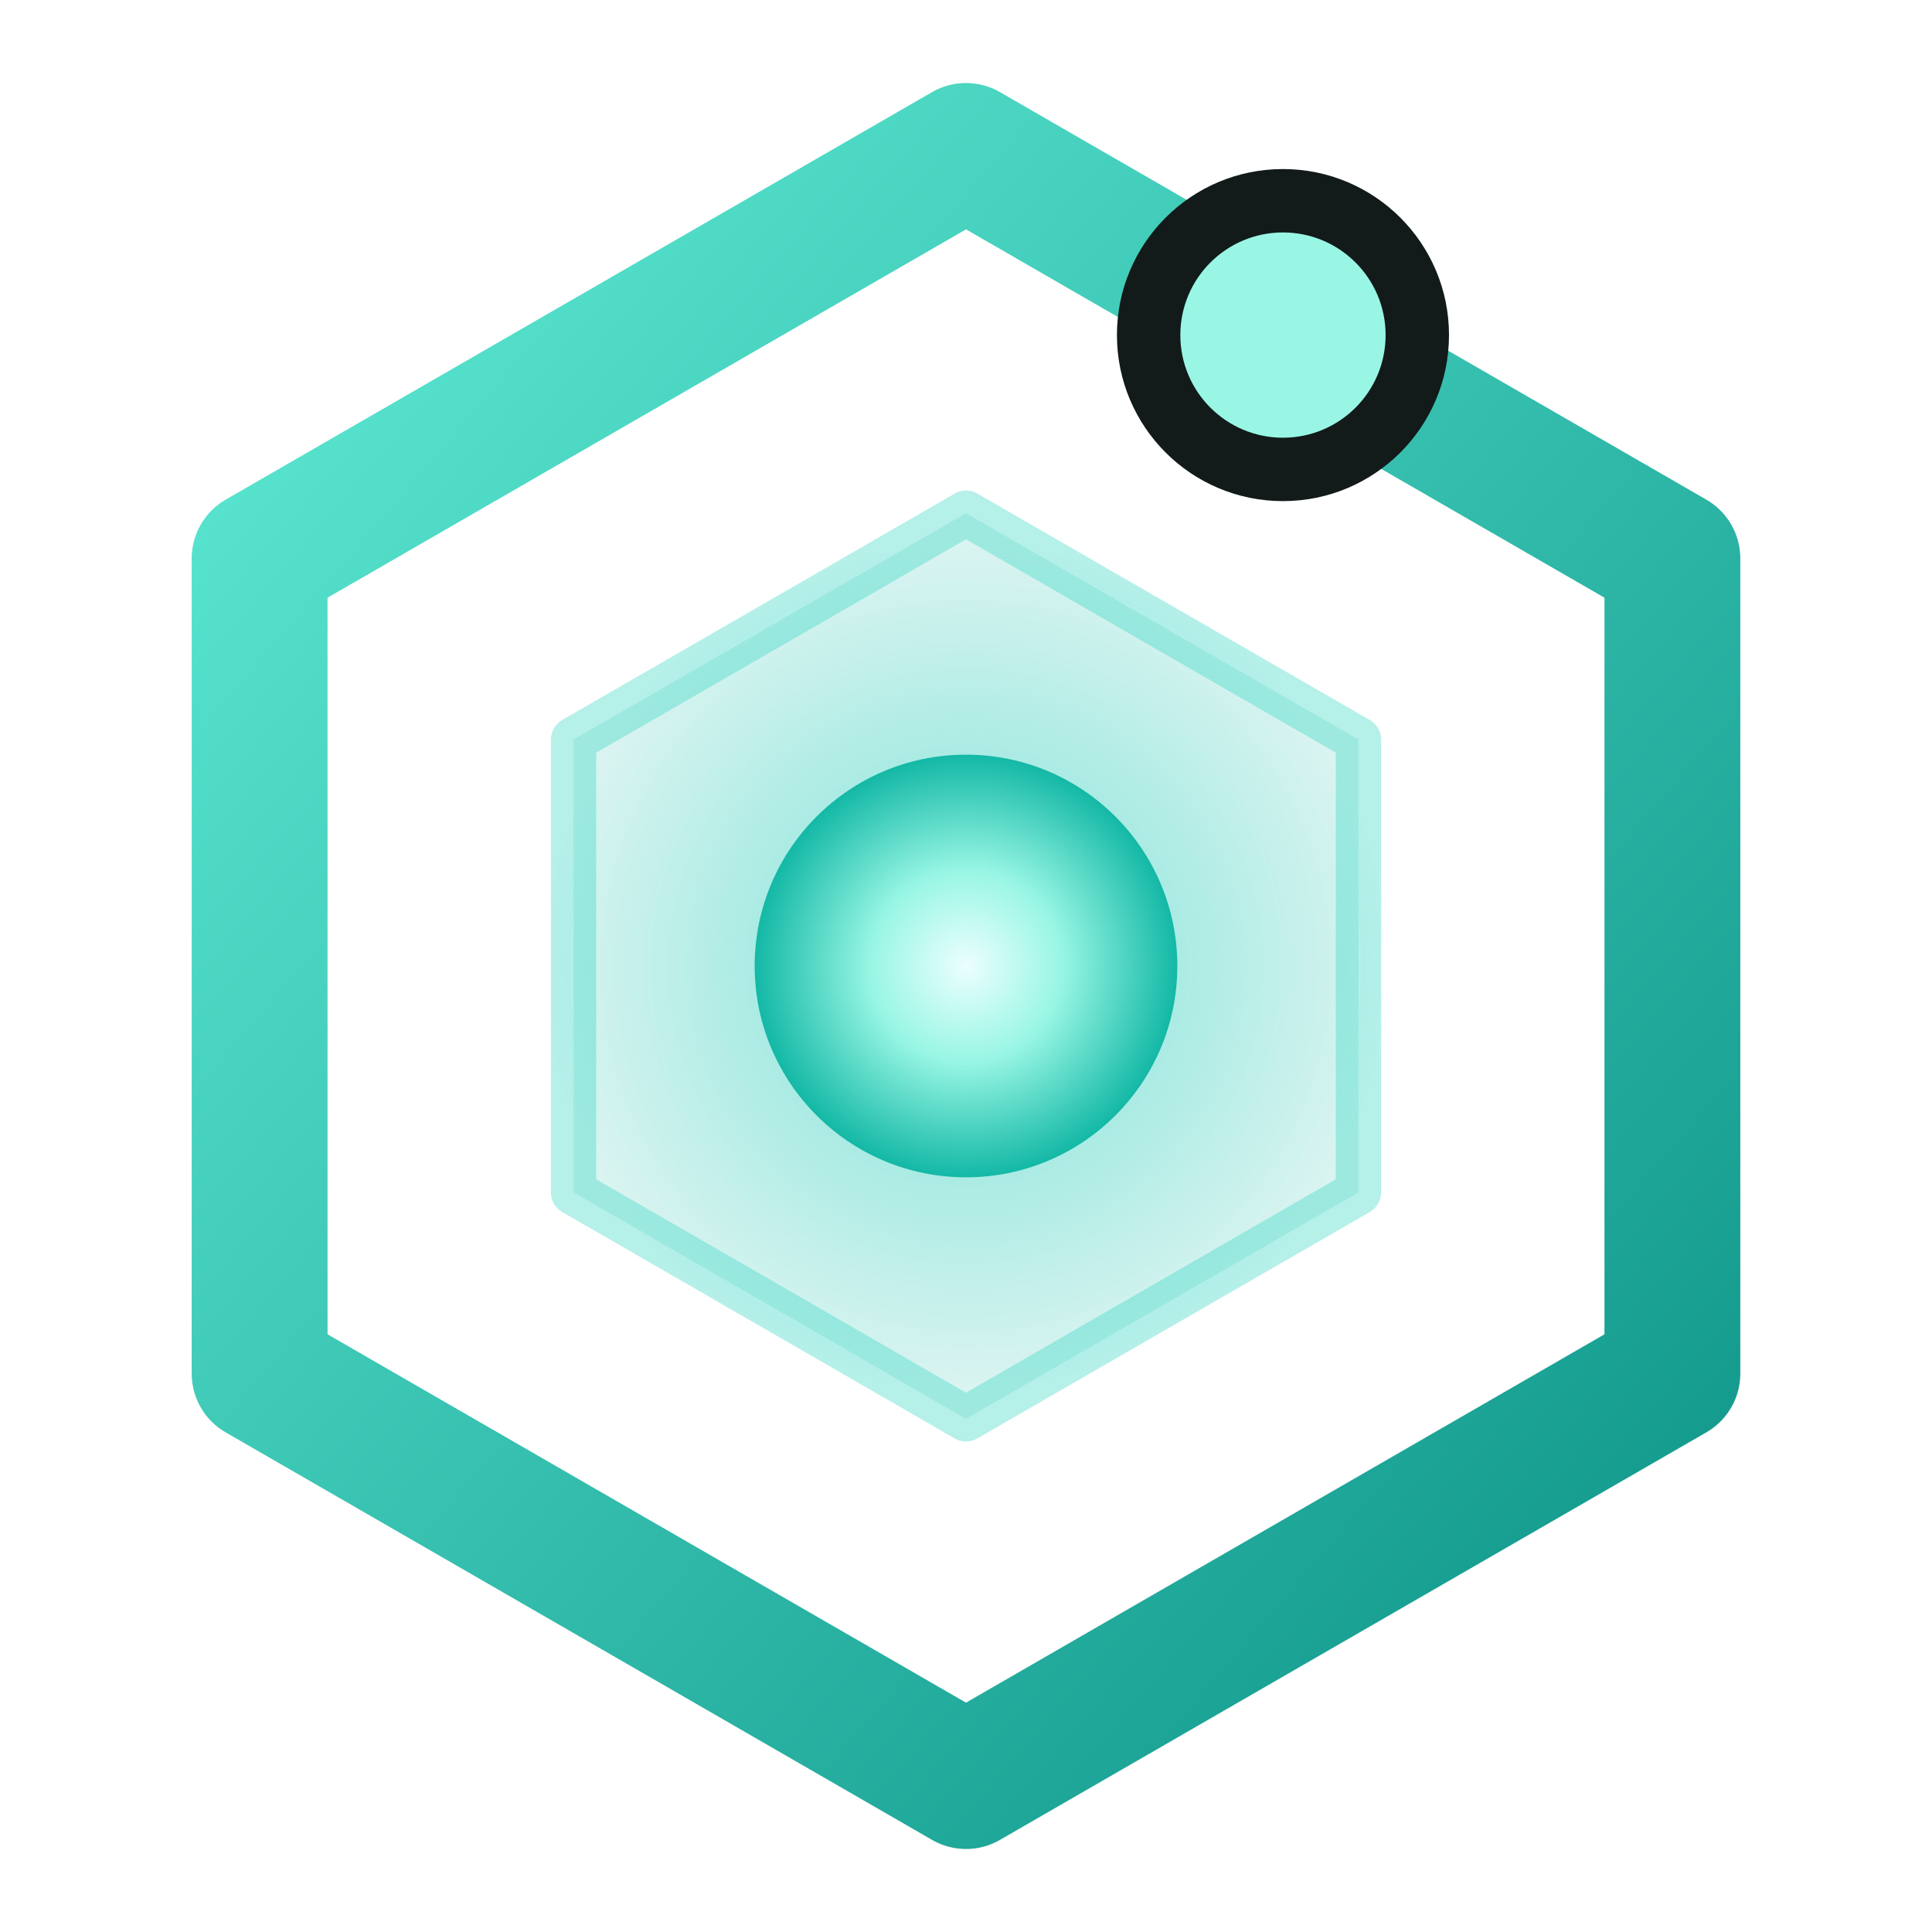
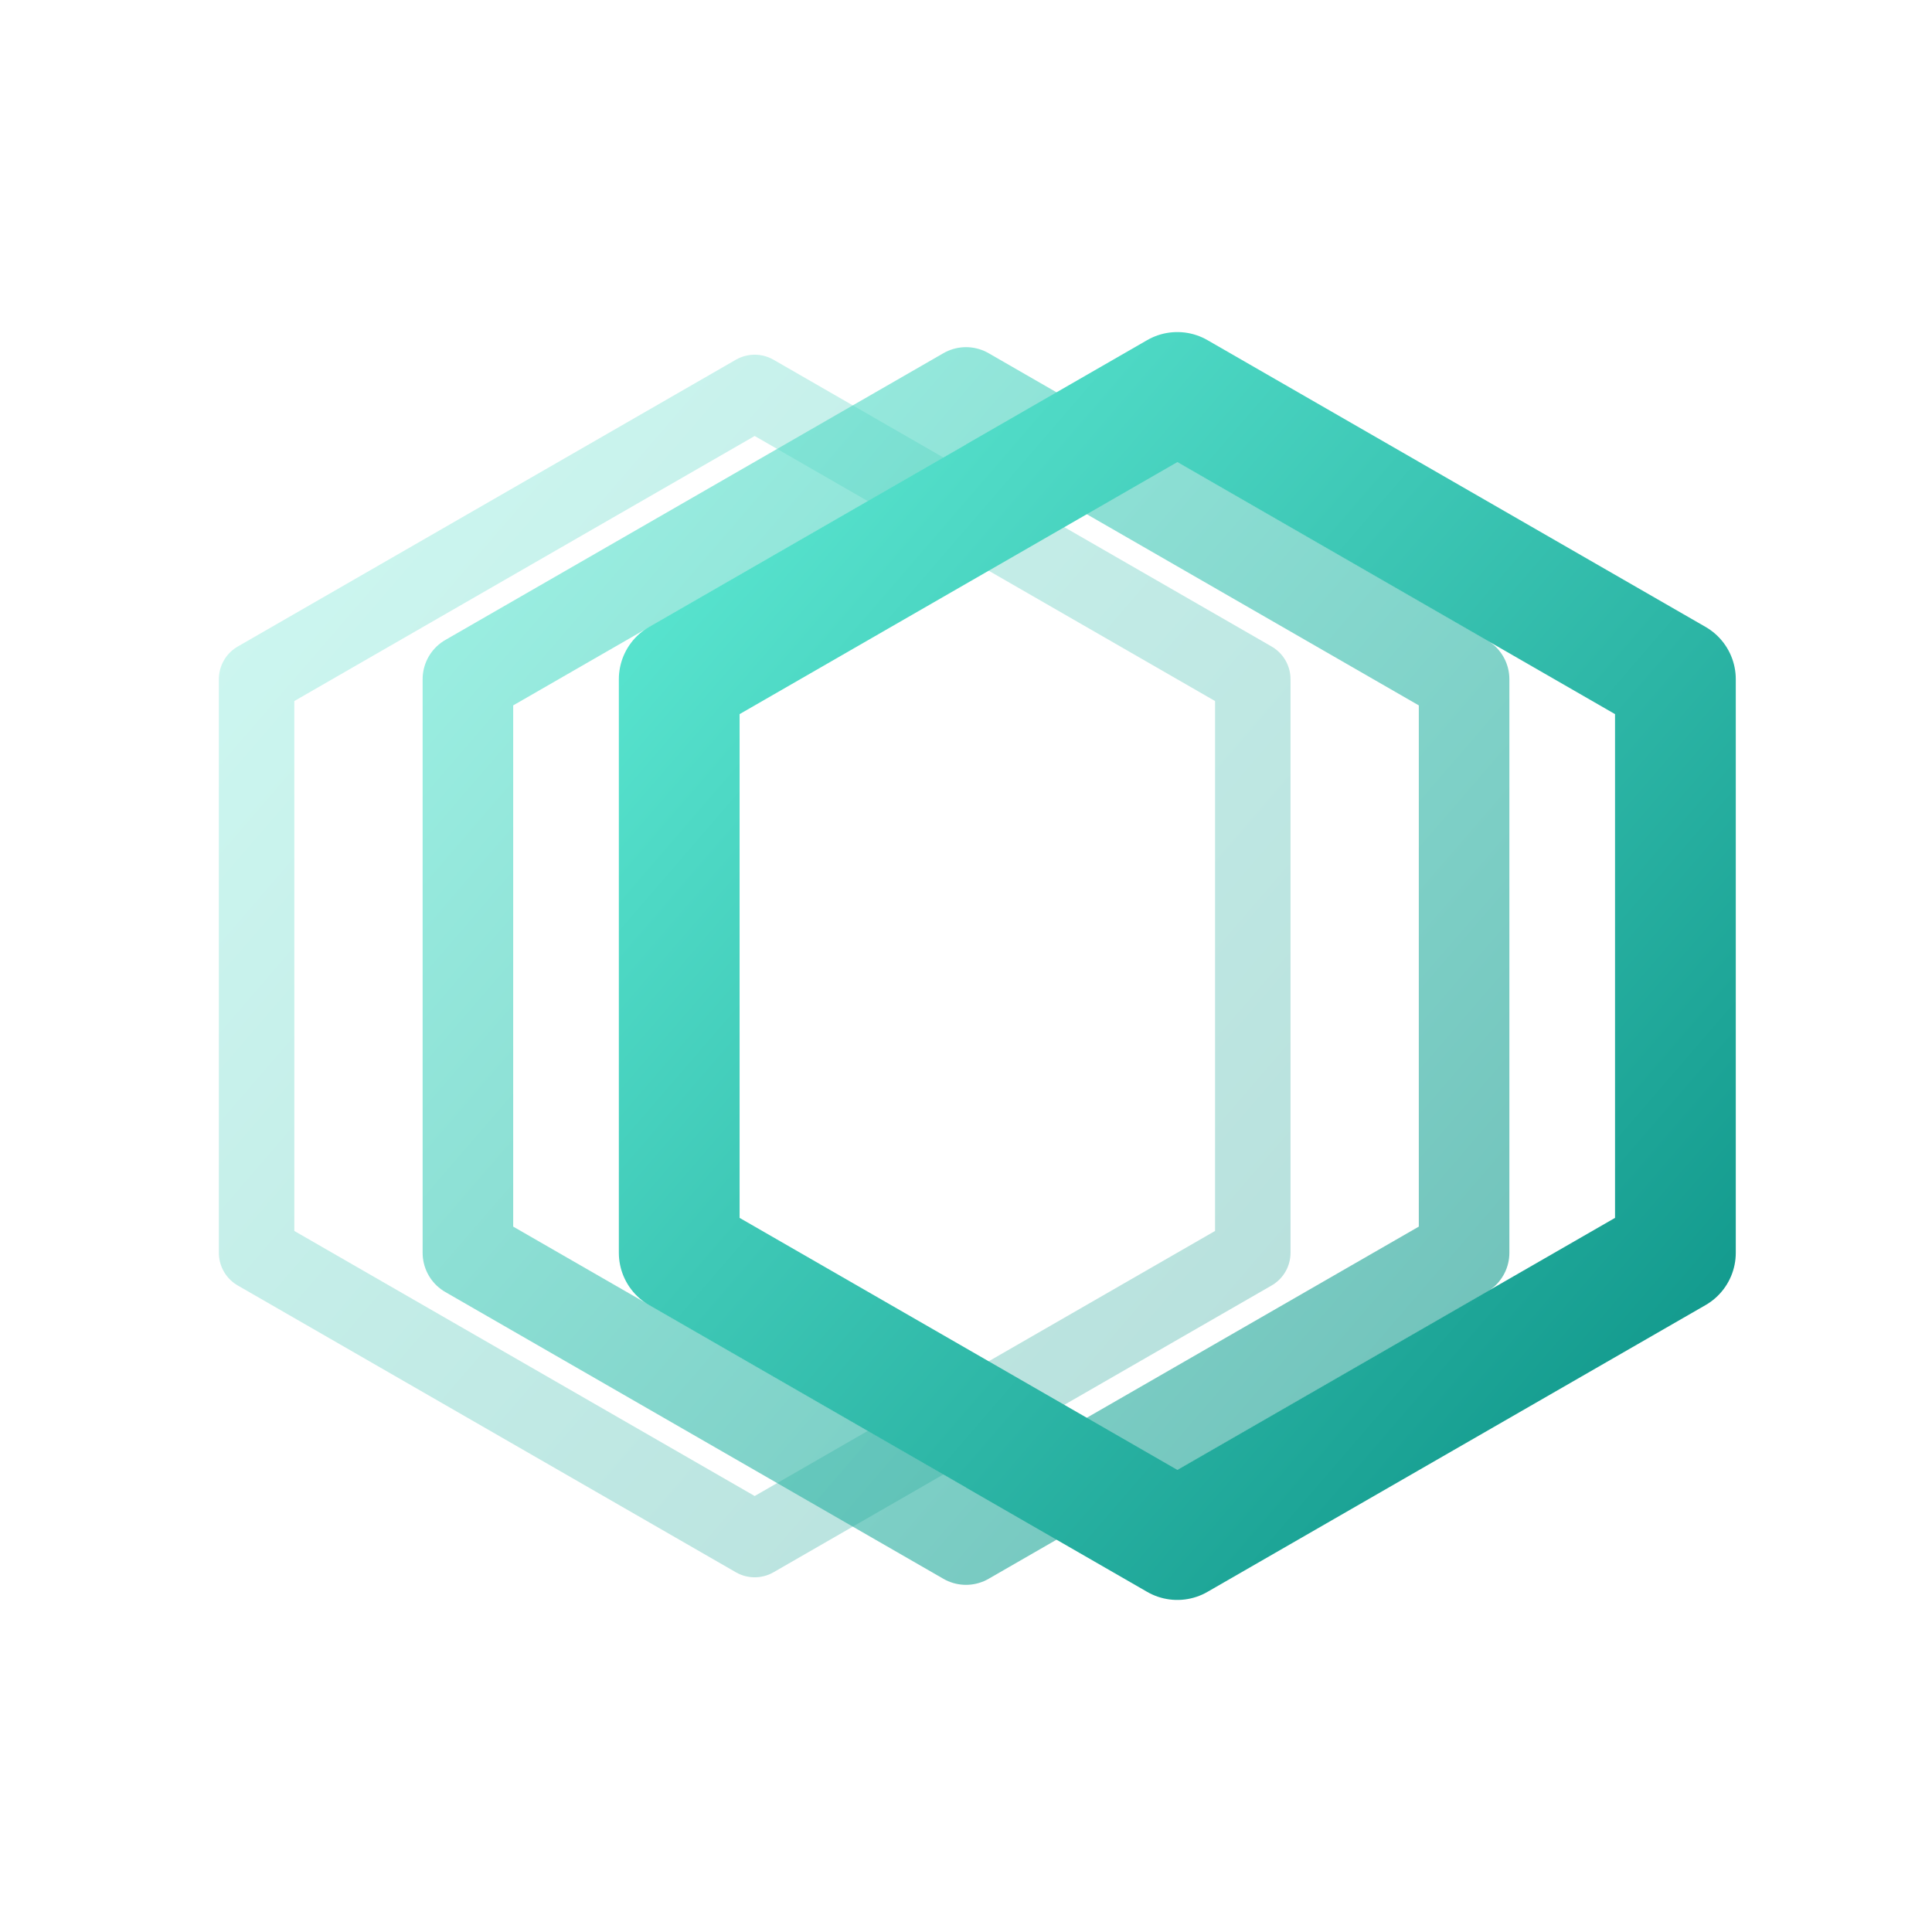
<svg xmlns="http://www.w3.org/2000/svg" viewBox="0 0 64 64" width="64" height="64">
  <defs>
-     <linearGradient id="shell" x1="0" y1="0" x2="1" y2="1">
+     <linearGradient id="g" x1="0" y1="0" x2="1" y2="1">
      <stop offset="0" stop-color="#5eead4" />
      <stop offset="1" stop-color="#0d9488" />
    </linearGradient>
-     <radialGradient id="core">
-       <stop offset="0" stop-color="#ecfeff" />
-       <stop offset=".45" stop-color="#99f6e4" />
-       <stop offset="1" stop-color="#14b8a6" />
-     </radialGradient>
-     <radialGradient id="glow">
-       <stop offset="0" stop-color="#2dd4bf" stop-opacity=".55" />
-       <stop offset="1" stop-color="#2dd4bf" stop-opacity="0" />
-     </radialGradient>
  </defs>
-   <path d="M32.0 5.0 55.4 18.5 55.4 45.5 32.0 59.0 8.6 45.5 8.6 18.5Z" fill="none" stroke="url(#shell)" stroke-width="4.5" stroke-linejoin="round" />
-   <path d="M32.0 17.0 45.0 24.5 45.0 39.5 32.0 47.0 19.0 39.5 19.0 24.5Z" fill="#14b8a6" fill-opacity=".16" stroke="#2dd4bf" stroke-opacity=".35" stroke-width="1.5" stroke-linejoin="round" />
-   <circle cx="32" cy="32" r="14" fill="url(#glow)" />
-   <circle cx="32" cy="32" r="7" fill="url(#core)" />
-   <circle cx="42.5" cy="11.1" r="5.5" fill="#121a1a" />
-   <circle cx="42.5" cy="11.1" r="3.4" fill="#99f6e4" />
+   <path d="M32.0 13.0 48.5 22.5 48.5 41.5 32.0 51.0 15.5 41.5 15.5 22.5Z" transform="translate(-7 0)" fill="none" stroke="url(#g)" stroke-width="2.5" stroke-linejoin="round" stroke-opacity="0.3" />
+   <path d="M32.0 13.0 48.5 22.5 48.5 41.5 32.0 51.0 15.5 41.5 15.5 22.5Z" transform="translate(0 0)" fill="none" stroke="url(#g)" stroke-width="3" stroke-linejoin="round" stroke-opacity="0.6" />
+   <path d="M32.0 13.0 48.5 22.5 48.5 41.5 32.0 51.0 15.5 41.5 15.5 22.5Z" transform="translate(7 0)" fill="none" stroke="url(#g)" stroke-width="4" stroke-linejoin="round" stroke-opacity="1" />
</svg>
